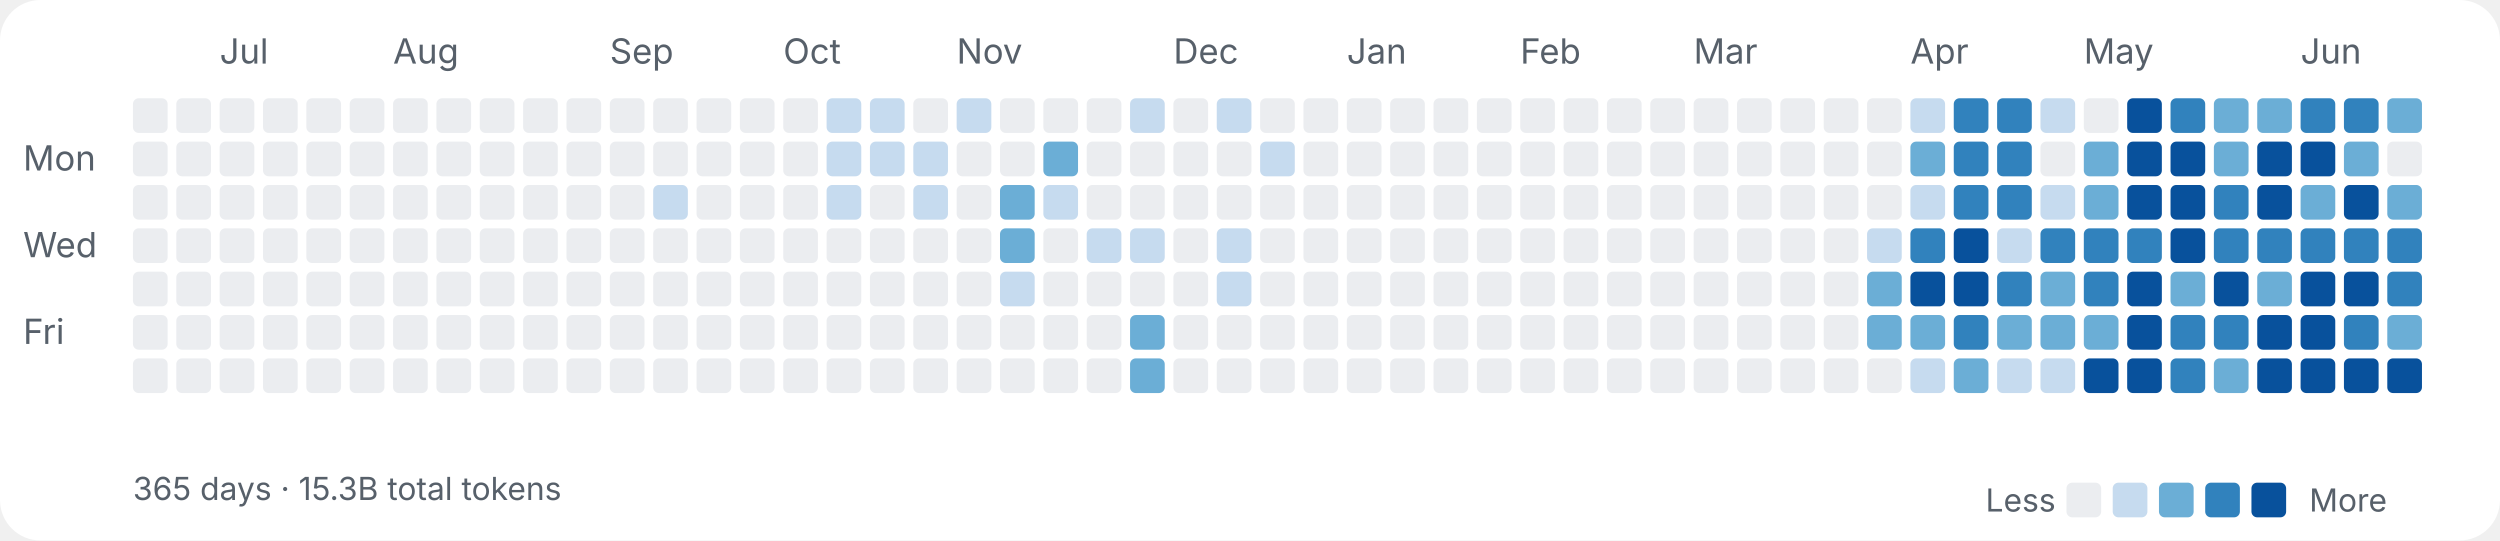
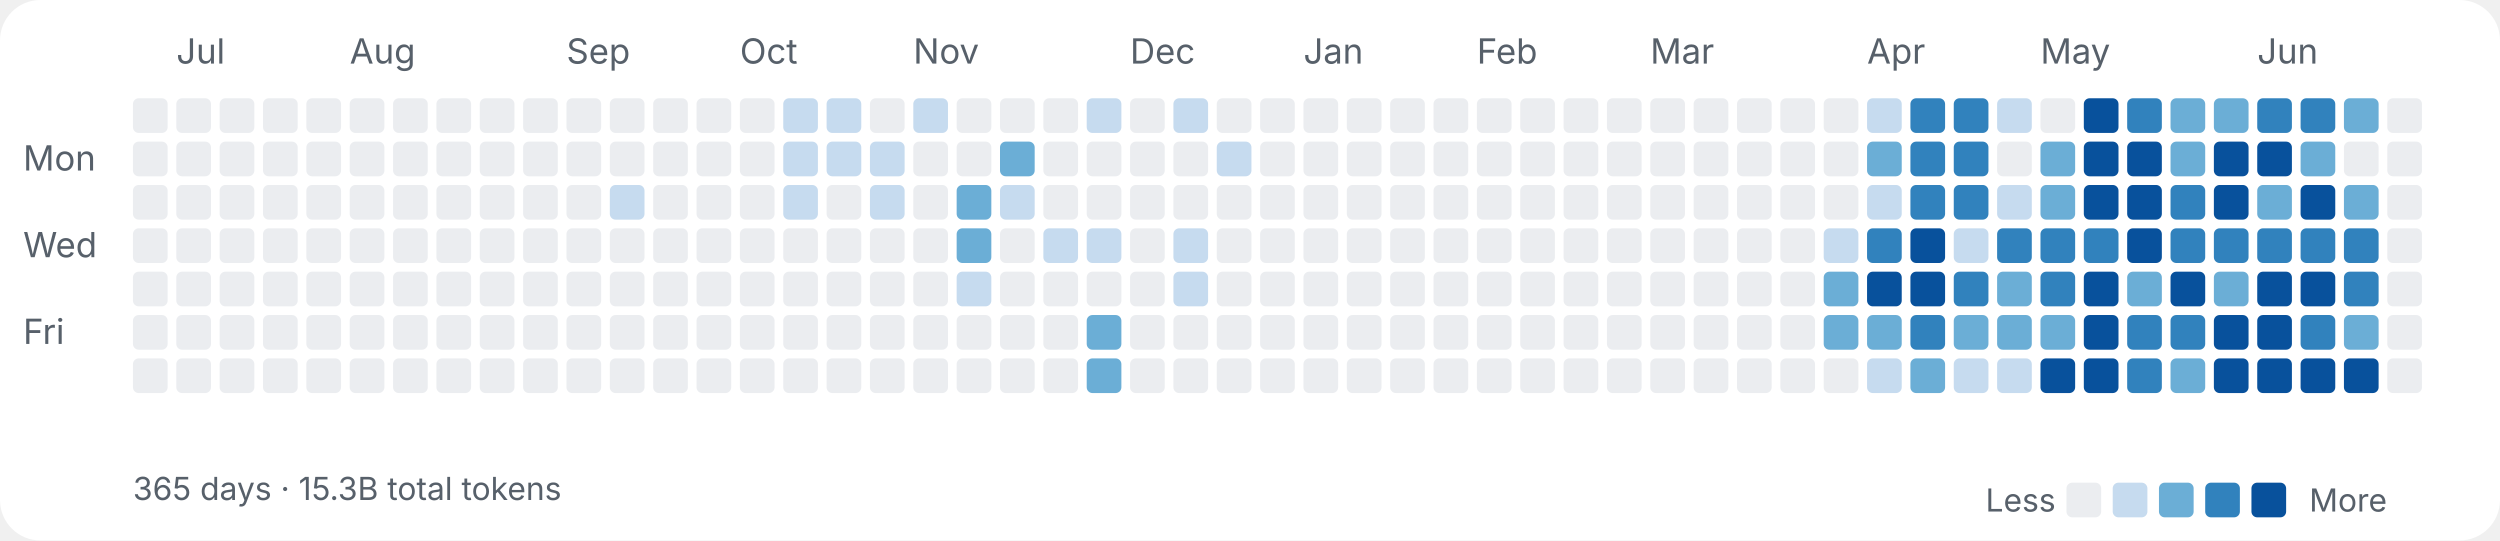
<svg xmlns="http://www.w3.org/2000/svg" width="865" height="187" viewBox="0 0 865 187" fill="none">
  <style>
.label{font:12px ui-sans-serif,system-ui,-apple-system,sans-serif;fill:#57606a}
.sub{font:11px ui-sans-serif,system-ui,-apple-system,sans-serif;fill:#57606a}
</style>
  <rect width="100%" height="100%" rx="14" fill="#ffffff" />
  <text class="label" x="8" y="59">Mon</text>
  <text class="label" x="8" y="89">Wed</text>
  <text class="label" x="8" y="119">Fri</text>
  <rect x="46" y="34" width="12" height="12" rx="2" fill="#ebedf0" />
  <rect x="46" y="49" width="12" height="12" rx="2" fill="#ebedf0" />
  <rect x="46" y="64" width="12" height="12" rx="2" fill="#ebedf0" />
  <rect x="46" y="79" width="12" height="12" rx="2" fill="#ebedf0" />
  <rect x="46" y="94" width="12" height="12" rx="2" fill="#ebedf0" />
  <rect x="46" y="109" width="12" height="12" rx="2" fill="#ebedf0" />
  <rect x="46" y="124" width="12" height="12" rx="2" fill="#ebedf0" />
+   <text class="label" x="61" y="22">Jul</text>
  <rect x="61" y="34" width="12" height="12" rx="2" fill="#ebedf0" />
  <rect x="61" y="49" width="12" height="12" rx="2" fill="#ebedf0" />
  <rect x="61" y="64" width="12" height="12" rx="2" fill="#ebedf0" />
  <rect x="61" y="79" width="12" height="12" rx="2" fill="#ebedf0" />
  <rect x="61" y="94" width="12" height="12" rx="2" fill="#ebedf0" />
  <rect x="61" y="109" width="12" height="12" rx="2" fill="#ebedf0" />
  <rect x="61" y="124" width="12" height="12" rx="2" fill="#ebedf0" />
-   <text class="label" x="76" y="22">Jul</text>
  <rect x="76" y="34" width="12" height="12" rx="2" fill="#ebedf0" />
  <rect x="76" y="49" width="12" height="12" rx="2" fill="#ebedf0" />
  <rect x="76" y="64" width="12" height="12" rx="2" fill="#ebedf0" />
  <rect x="76" y="79" width="12" height="12" rx="2" fill="#ebedf0" />
  <rect x="76" y="94" width="12" height="12" rx="2" fill="#ebedf0" />
  <rect x="76" y="109" width="12" height="12" rx="2" fill="#ebedf0" />
  <rect x="76" y="124" width="12" height="12" rx="2" fill="#ebedf0" />
  <rect x="91" y="34" width="12" height="12" rx="2" fill="#ebedf0" />
  <rect x="91" y="49" width="12" height="12" rx="2" fill="#ebedf0" />
  <rect x="91" y="64" width="12" height="12" rx="2" fill="#ebedf0" />
  <rect x="91" y="79" width="12" height="12" rx="2" fill="#ebedf0" />
  <rect x="91" y="94" width="12" height="12" rx="2" fill="#ebedf0" />
  <rect x="91" y="109" width="12" height="12" rx="2" fill="#ebedf0" />
  <rect x="91" y="124" width="12" height="12" rx="2" fill="#ebedf0" />
  <rect x="106" y="34" width="12" height="12" rx="2" fill="#ebedf0" />
  <rect x="106" y="49" width="12" height="12" rx="2" fill="#ebedf0" />
  <rect x="106" y="64" width="12" height="12" rx="2" fill="#ebedf0" />
  <rect x="106" y="79" width="12" height="12" rx="2" fill="#ebedf0" />
  <rect x="106" y="94" width="12" height="12" rx="2" fill="#ebedf0" />
  <rect x="106" y="109" width="12" height="12" rx="2" fill="#ebedf0" />
  <rect x="106" y="124" width="12" height="12" rx="2" fill="#ebedf0" />
+   <text class="label" x="121" y="22">Aug</text>
  <rect x="121" y="34" width="12" height="12" rx="2" fill="#ebedf0" />
  <rect x="121" y="49" width="12" height="12" rx="2" fill="#ebedf0" />
  <rect x="121" y="64" width="12" height="12" rx="2" fill="#ebedf0" />
  <rect x="121" y="79" width="12" height="12" rx="2" fill="#ebedf0" />
  <rect x="121" y="94" width="12" height="12" rx="2" fill="#ebedf0" />
  <rect x="121" y="109" width="12" height="12" rx="2" fill="#ebedf0" />
  <rect x="121" y="124" width="12" height="12" rx="2" fill="#ebedf0" />
-   <text class="label" x="136" y="22">Aug</text>
  <rect x="136" y="34" width="12" height="12" rx="2" fill="#ebedf0" />
  <rect x="136" y="49" width="12" height="12" rx="2" fill="#ebedf0" />
  <rect x="136" y="64" width="12" height="12" rx="2" fill="#ebedf0" />
  <rect x="136" y="79" width="12" height="12" rx="2" fill="#ebedf0" />
  <rect x="136" y="94" width="12" height="12" rx="2" fill="#ebedf0" />
  <rect x="136" y="109" width="12" height="12" rx="2" fill="#ebedf0" />
  <rect x="136" y="124" width="12" height="12" rx="2" fill="#ebedf0" />
  <rect x="151" y="34" width="12" height="12" rx="2" fill="#ebedf0" />
  <rect x="151" y="49" width="12" height="12" rx="2" fill="#ebedf0" />
  <rect x="151" y="64" width="12" height="12" rx="2" fill="#ebedf0" />
  <rect x="151" y="79" width="12" height="12" rx="2" fill="#ebedf0" />
  <rect x="151" y="94" width="12" height="12" rx="2" fill="#ebedf0" />
  <rect x="151" y="109" width="12" height="12" rx="2" fill="#ebedf0" />
  <rect x="151" y="124" width="12" height="12" rx="2" fill="#ebedf0" />
  <rect x="166" y="34" width="12" height="12" rx="2" fill="#ebedf0" />
  <rect x="166" y="49" width="12" height="12" rx="2" fill="#ebedf0" />
  <rect x="166" y="64" width="12" height="12" rx="2" fill="#ebedf0" />
  <rect x="166" y="79" width="12" height="12" rx="2" fill="#ebedf0" />
  <rect x="166" y="94" width="12" height="12" rx="2" fill="#ebedf0" />
  <rect x="166" y="109" width="12" height="12" rx="2" fill="#ebedf0" />
  <rect x="166" y="124" width="12" height="12" rx="2" fill="#ebedf0" />
  <rect x="181" y="34" width="12" height="12" rx="2" fill="#ebedf0" />
  <rect x="181" y="49" width="12" height="12" rx="2" fill="#ebedf0" />
  <rect x="181" y="64" width="12" height="12" rx="2" fill="#ebedf0" />
  <rect x="181" y="79" width="12" height="12" rx="2" fill="#ebedf0" />
  <rect x="181" y="94" width="12" height="12" rx="2" fill="#ebedf0" />
  <rect x="181" y="109" width="12" height="12" rx="2" fill="#ebedf0" />
  <rect x="181" y="124" width="12" height="12" rx="2" fill="#ebedf0" />
+   <text class="label" x="196" y="22">Sep</text>
  <rect x="196" y="34" width="12" height="12" rx="2" fill="#ebedf0" />
  <rect x="196" y="49" width="12" height="12" rx="2" fill="#ebedf0" />
  <rect x="196" y="64" width="12" height="12" rx="2" fill="#ebedf0" />
  <rect x="196" y="79" width="12" height="12" rx="2" fill="#ebedf0" />
  <rect x="196" y="94" width="12" height="12" rx="2" fill="#ebedf0" />
  <rect x="196" y="109" width="12" height="12" rx="2" fill="#ebedf0" />
  <rect x="196" y="124" width="12" height="12" rx="2" fill="#ebedf0" />
-   <text class="label" x="211" y="22">Sep</text>
  <rect x="211" y="34" width="12" height="12" rx="2" fill="#ebedf0" />
  <rect x="211" y="49" width="12" height="12" rx="2" fill="#ebedf0" />
-   <rect x="211" y="64" width="12" height="12" rx="2" fill="#ebedf0" />
+   <rect x="211" y="64" width="12" height="12" rx="2" fill="#c6dbef" />
  <rect x="211" y="79" width="12" height="12" rx="2" fill="#ebedf0" />
  <rect x="211" y="94" width="12" height="12" rx="2" fill="#ebedf0" />
  <rect x="211" y="109" width="12" height="12" rx="2" fill="#ebedf0" />
  <rect x="211" y="124" width="12" height="12" rx="2" fill="#ebedf0" />
  <rect x="226" y="34" width="12" height="12" rx="2" fill="#ebedf0" />
  <rect x="226" y="49" width="12" height="12" rx="2" fill="#ebedf0" />
-   <rect x="226" y="64" width="12" height="12" rx="2" fill="#c6dbef" />
+   <rect x="226" y="64" width="12" height="12" rx="2" fill="#ebedf0" />
  <rect x="226" y="79" width="12" height="12" rx="2" fill="#ebedf0" />
  <rect x="226" y="94" width="12" height="12" rx="2" fill="#ebedf0" />
  <rect x="226" y="109" width="12" height="12" rx="2" fill="#ebedf0" />
  <rect x="226" y="124" width="12" height="12" rx="2" fill="#ebedf0" />
  <rect x="241" y="34" width="12" height="12" rx="2" fill="#ebedf0" />
  <rect x="241" y="49" width="12" height="12" rx="2" fill="#ebedf0" />
  <rect x="241" y="64" width="12" height="12" rx="2" fill="#ebedf0" />
  <rect x="241" y="79" width="12" height="12" rx="2" fill="#ebedf0" />
  <rect x="241" y="94" width="12" height="12" rx="2" fill="#ebedf0" />
  <rect x="241" y="109" width="12" height="12" rx="2" fill="#ebedf0" />
  <rect x="241" y="124" width="12" height="12" rx="2" fill="#ebedf0" />
+   <text class="label" x="256" y="22">Oct</text>
  <rect x="256" y="34" width="12" height="12" rx="2" fill="#ebedf0" />
  <rect x="256" y="49" width="12" height="12" rx="2" fill="#ebedf0" />
  <rect x="256" y="64" width="12" height="12" rx="2" fill="#ebedf0" />
  <rect x="256" y="79" width="12" height="12" rx="2" fill="#ebedf0" />
  <rect x="256" y="94" width="12" height="12" rx="2" fill="#ebedf0" />
  <rect x="256" y="109" width="12" height="12" rx="2" fill="#ebedf0" />
  <rect x="256" y="124" width="12" height="12" rx="2" fill="#ebedf0" />
-   <text class="label" x="271" y="22">Oct</text>
-   <rect x="271" y="34" width="12" height="12" rx="2" fill="#ebedf0" />
-   <rect x="271" y="49" width="12" height="12" rx="2" fill="#ebedf0" />
-   <rect x="271" y="64" width="12" height="12" rx="2" fill="#ebedf0" />
+   <rect x="271" y="34" width="12" height="12" rx="2" fill="#c6dbef" />
+   <rect x="271" y="49" width="12" height="12" rx="2" fill="#c6dbef" />
+   <rect x="271" y="64" width="12" height="12" rx="2" fill="#c6dbef" />
  <rect x="271" y="79" width="12" height="12" rx="2" fill="#ebedf0" />
  <rect x="271" y="94" width="12" height="12" rx="2" fill="#ebedf0" />
  <rect x="271" y="109" width="12" height="12" rx="2" fill="#ebedf0" />
  <rect x="271" y="124" width="12" height="12" rx="2" fill="#ebedf0" />
  <rect x="286" y="34" width="12" height="12" rx="2" fill="#c6dbef" />
  <rect x="286" y="49" width="12" height="12" rx="2" fill="#c6dbef" />
-   <rect x="286" y="64" width="12" height="12" rx="2" fill="#c6dbef" />
+   <rect x="286" y="64" width="12" height="12" rx="2" fill="#ebedf0" />
  <rect x="286" y="79" width="12" height="12" rx="2" fill="#ebedf0" />
  <rect x="286" y="94" width="12" height="12" rx="2" fill="#ebedf0" />
  <rect x="286" y="109" width="12" height="12" rx="2" fill="#ebedf0" />
  <rect x="286" y="124" width="12" height="12" rx="2" fill="#ebedf0" />
-   <rect x="301" y="34" width="12" height="12" rx="2" fill="#c6dbef" />
+   <rect x="301" y="34" width="12" height="12" rx="2" fill="#ebedf0" />
  <rect x="301" y="49" width="12" height="12" rx="2" fill="#c6dbef" />
-   <rect x="301" y="64" width="12" height="12" rx="2" fill="#ebedf0" />
+   <rect x="301" y="64" width="12" height="12" rx="2" fill="#c6dbef" />
  <rect x="301" y="79" width="12" height="12" rx="2" fill="#ebedf0" />
  <rect x="301" y="94" width="12" height="12" rx="2" fill="#ebedf0" />
  <rect x="301" y="109" width="12" height="12" rx="2" fill="#ebedf0" />
  <rect x="301" y="124" width="12" height="12" rx="2" fill="#ebedf0" />
-   <rect x="316" y="34" width="12" height="12" rx="2" fill="#ebedf0" />
-   <rect x="316" y="49" width="12" height="12" rx="2" fill="#c6dbef" />
-   <rect x="316" y="64" width="12" height="12" rx="2" fill="#c6dbef" />
+   <text class="label" x="316" y="22">Nov</text>
+   <rect x="316" y="34" width="12" height="12" rx="2" fill="#c6dbef" />
+   <rect x="316" y="49" width="12" height="12" rx="2" fill="#ebedf0" />
+   <rect x="316" y="64" width="12" height="12" rx="2" fill="#ebedf0" />
  <rect x="316" y="79" width="12" height="12" rx="2" fill="#ebedf0" />
  <rect x="316" y="94" width="12" height="12" rx="2" fill="#ebedf0" />
  <rect x="316" y="109" width="12" height="12" rx="2" fill="#ebedf0" />
  <rect x="316" y="124" width="12" height="12" rx="2" fill="#ebedf0" />
-   <text class="label" x="331" y="22">Nov</text>
-   <rect x="331" y="34" width="12" height="12" rx="2" fill="#c6dbef" />
+   <rect x="331" y="34" width="12" height="12" rx="2" fill="#ebedf0" />
  <rect x="331" y="49" width="12" height="12" rx="2" fill="#ebedf0" />
-   <rect x="331" y="64" width="12" height="12" rx="2" fill="#ebedf0" />
-   <rect x="331" y="79" width="12" height="12" rx="2" fill="#ebedf0" />
-   <rect x="331" y="94" width="12" height="12" rx="2" fill="#ebedf0" />
+   <rect x="331" y="64" width="12" height="12" rx="2" fill="#6baed6" />
+   <rect x="331" y="79" width="12" height="12" rx="2" fill="#6baed6" />
+   <rect x="331" y="94" width="12" height="12" rx="2" fill="#c6dbef" />
  <rect x="331" y="109" width="12" height="12" rx="2" fill="#ebedf0" />
  <rect x="331" y="124" width="12" height="12" rx="2" fill="#ebedf0" />
  <rect x="346" y="34" width="12" height="12" rx="2" fill="#ebedf0" />
-   <rect x="346" y="49" width="12" height="12" rx="2" fill="#ebedf0" />
-   <rect x="346" y="64" width="12" height="12" rx="2" fill="#6baed6" />
-   <rect x="346" y="79" width="12" height="12" rx="2" fill="#6baed6" />
-   <rect x="346" y="94" width="12" height="12" rx="2" fill="#c6dbef" />
+   <rect x="346" y="49" width="12" height="12" rx="2" fill="#6baed6" />
+   <rect x="346" y="64" width="12" height="12" rx="2" fill="#c6dbef" />
+   <rect x="346" y="79" width="12" height="12" rx="2" fill="#ebedf0" />
+   <rect x="346" y="94" width="12" height="12" rx="2" fill="#ebedf0" />
  <rect x="346" y="109" width="12" height="12" rx="2" fill="#ebedf0" />
  <rect x="346" y="124" width="12" height="12" rx="2" fill="#ebedf0" />
  <rect x="361" y="34" width="12" height="12" rx="2" fill="#ebedf0" />
-   <rect x="361" y="49" width="12" height="12" rx="2" fill="#6baed6" />
-   <rect x="361" y="64" width="12" height="12" rx="2" fill="#c6dbef" />
-   <rect x="361" y="79" width="12" height="12" rx="2" fill="#ebedf0" />
+   <rect x="361" y="49" width="12" height="12" rx="2" fill="#ebedf0" />
+   <rect x="361" y="64" width="12" height="12" rx="2" fill="#ebedf0" />
+   <rect x="361" y="79" width="12" height="12" rx="2" fill="#c6dbef" />
  <rect x="361" y="94" width="12" height="12" rx="2" fill="#ebedf0" />
  <rect x="361" y="109" width="12" height="12" rx="2" fill="#ebedf0" />
  <rect x="361" y="124" width="12" height="12" rx="2" fill="#ebedf0" />
-   <rect x="376" y="34" width="12" height="12" rx="2" fill="#ebedf0" />
+   <rect x="376" y="34" width="12" height="12" rx="2" fill="#c6dbef" />
  <rect x="376" y="49" width="12" height="12" rx="2" fill="#ebedf0" />
  <rect x="376" y="64" width="12" height="12" rx="2" fill="#ebedf0" />
  <rect x="376" y="79" width="12" height="12" rx="2" fill="#c6dbef" />
  <rect x="376" y="94" width="12" height="12" rx="2" fill="#ebedf0" />
-   <rect x="376" y="109" width="12" height="12" rx="2" fill="#ebedf0" />
-   <rect x="376" y="124" width="12" height="12" rx="2" fill="#ebedf0" />
-   <rect x="391" y="34" width="12" height="12" rx="2" fill="#c6dbef" />
+   <rect x="376" y="109" width="12" height="12" rx="2" fill="#6baed6" />
+   <rect x="376" y="124" width="12" height="12" rx="2" fill="#6baed6" />
+   <text class="label" x="391" y="22">Dec</text>
+   <rect x="391" y="34" width="12" height="12" rx="2" fill="#ebedf0" />
  <rect x="391" y="49" width="12" height="12" rx="2" fill="#ebedf0" />
  <rect x="391" y="64" width="12" height="12" rx="2" fill="#ebedf0" />
-   <rect x="391" y="79" width="12" height="12" rx="2" fill="#c6dbef" />
+   <rect x="391" y="79" width="12" height="12" rx="2" fill="#ebedf0" />
  <rect x="391" y="94" width="12" height="12" rx="2" fill="#ebedf0" />
-   <rect x="391" y="109" width="12" height="12" rx="2" fill="#6baed6" />
-   <rect x="391" y="124" width="12" height="12" rx="2" fill="#6baed6" />
-   <text class="label" x="406" y="22">Dec</text>
-   <rect x="406" y="34" width="12" height="12" rx="2" fill="#ebedf0" />
+   <rect x="391" y="109" width="12" height="12" rx="2" fill="#ebedf0" />
+   <rect x="391" y="124" width="12" height="12" rx="2" fill="#ebedf0" />
+   <rect x="406" y="34" width="12" height="12" rx="2" fill="#c6dbef" />
  <rect x="406" y="49" width="12" height="12" rx="2" fill="#ebedf0" />
  <rect x="406" y="64" width="12" height="12" rx="2" fill="#ebedf0" />
-   <rect x="406" y="79" width="12" height="12" rx="2" fill="#ebedf0" />
-   <rect x="406" y="94" width="12" height="12" rx="2" fill="#ebedf0" />
+   <rect x="406" y="79" width="12" height="12" rx="2" fill="#c6dbef" />
+   <rect x="406" y="94" width="12" height="12" rx="2" fill="#c6dbef" />
  <rect x="406" y="109" width="12" height="12" rx="2" fill="#ebedf0" />
  <rect x="406" y="124" width="12" height="12" rx="2" fill="#ebedf0" />
-   <rect x="421" y="34" width="12" height="12" rx="2" fill="#c6dbef" />
-   <rect x="421" y="49" width="12" height="12" rx="2" fill="#ebedf0" />
+   <rect x="421" y="34" width="12" height="12" rx="2" fill="#ebedf0" />
+   <rect x="421" y="49" width="12" height="12" rx="2" fill="#c6dbef" />
  <rect x="421" y="64" width="12" height="12" rx="2" fill="#ebedf0" />
-   <rect x="421" y="79" width="12" height="12" rx="2" fill="#c6dbef" />
-   <rect x="421" y="94" width="12" height="12" rx="2" fill="#c6dbef" />
+   <rect x="421" y="79" width="12" height="12" rx="2" fill="#ebedf0" />
+   <rect x="421" y="94" width="12" height="12" rx="2" fill="#ebedf0" />
  <rect x="421" y="109" width="12" height="12" rx="2" fill="#ebedf0" />
  <rect x="421" y="124" width="12" height="12" rx="2" fill="#ebedf0" />
  <rect x="436" y="34" width="12" height="12" rx="2" fill="#ebedf0" />
-   <rect x="436" y="49" width="12" height="12" rx="2" fill="#c6dbef" />
+   <rect x="436" y="49" width="12" height="12" rx="2" fill="#ebedf0" />
  <rect x="436" y="64" width="12" height="12" rx="2" fill="#ebedf0" />
  <rect x="436" y="79" width="12" height="12" rx="2" fill="#ebedf0" />
  <rect x="436" y="94" width="12" height="12" rx="2" fill="#ebedf0" />
  <rect x="436" y="109" width="12" height="12" rx="2" fill="#ebedf0" />
  <rect x="436" y="124" width="12" height="12" rx="2" fill="#ebedf0" />
+   <text class="label" x="451" y="22">Jan</text>
  <rect x="451" y="34" width="12" height="12" rx="2" fill="#ebedf0" />
  <rect x="451" y="49" width="12" height="12" rx="2" fill="#ebedf0" />
  <rect x="451" y="64" width="12" height="12" rx="2" fill="#ebedf0" />
  <rect x="451" y="79" width="12" height="12" rx="2" fill="#ebedf0" />
  <rect x="451" y="94" width="12" height="12" rx="2" fill="#ebedf0" />
  <rect x="451" y="109" width="12" height="12" rx="2" fill="#ebedf0" />
  <rect x="451" y="124" width="12" height="12" rx="2" fill="#ebedf0" />
-   <text class="label" x="466" y="22">Jan</text>
  <rect x="466" y="34" width="12" height="12" rx="2" fill="#ebedf0" />
  <rect x="466" y="49" width="12" height="12" rx="2" fill="#ebedf0" />
  <rect x="466" y="64" width="12" height="12" rx="2" fill="#ebedf0" />
  <rect x="466" y="79" width="12" height="12" rx="2" fill="#ebedf0" />
  <rect x="466" y="94" width="12" height="12" rx="2" fill="#ebedf0" />
  <rect x="466" y="109" width="12" height="12" rx="2" fill="#ebedf0" />
  <rect x="466" y="124" width="12" height="12" rx="2" fill="#ebedf0" />
  <rect x="481" y="34" width="12" height="12" rx="2" fill="#ebedf0" />
  <rect x="481" y="49" width="12" height="12" rx="2" fill="#ebedf0" />
  <rect x="481" y="64" width="12" height="12" rx="2" fill="#ebedf0" />
  <rect x="481" y="79" width="12" height="12" rx="2" fill="#ebedf0" />
  <rect x="481" y="94" width="12" height="12" rx="2" fill="#ebedf0" />
  <rect x="481" y="109" width="12" height="12" rx="2" fill="#ebedf0" />
  <rect x="481" y="124" width="12" height="12" rx="2" fill="#ebedf0" />
  <rect x="496" y="34" width="12" height="12" rx="2" fill="#ebedf0" />
  <rect x="496" y="49" width="12" height="12" rx="2" fill="#ebedf0" />
  <rect x="496" y="64" width="12" height="12" rx="2" fill="#ebedf0" />
  <rect x="496" y="79" width="12" height="12" rx="2" fill="#ebedf0" />
  <rect x="496" y="94" width="12" height="12" rx="2" fill="#ebedf0" />
  <rect x="496" y="109" width="12" height="12" rx="2" fill="#ebedf0" />
  <rect x="496" y="124" width="12" height="12" rx="2" fill="#ebedf0" />
+   <text class="label" x="511" y="22">Feb</text>
  <rect x="511" y="34" width="12" height="12" rx="2" fill="#ebedf0" />
  <rect x="511" y="49" width="12" height="12" rx="2" fill="#ebedf0" />
  <rect x="511" y="64" width="12" height="12" rx="2" fill="#ebedf0" />
  <rect x="511" y="79" width="12" height="12" rx="2" fill="#ebedf0" />
  <rect x="511" y="94" width="12" height="12" rx="2" fill="#ebedf0" />
  <rect x="511" y="109" width="12" height="12" rx="2" fill="#ebedf0" />
  <rect x="511" y="124" width="12" height="12" rx="2" fill="#ebedf0" />
-   <text class="label" x="526" y="22">Feb</text>
  <rect x="526" y="34" width="12" height="12" rx="2" fill="#ebedf0" />
  <rect x="526" y="49" width="12" height="12" rx="2" fill="#ebedf0" />
  <rect x="526" y="64" width="12" height="12" rx="2" fill="#ebedf0" />
  <rect x="526" y="79" width="12" height="12" rx="2" fill="#ebedf0" />
  <rect x="526" y="94" width="12" height="12" rx="2" fill="#ebedf0" />
  <rect x="526" y="109" width="12" height="12" rx="2" fill="#ebedf0" />
  <rect x="526" y="124" width="12" height="12" rx="2" fill="#ebedf0" />
  <rect x="541" y="34" width="12" height="12" rx="2" fill="#ebedf0" />
  <rect x="541" y="49" width="12" height="12" rx="2" fill="#ebedf0" />
  <rect x="541" y="64" width="12" height="12" rx="2" fill="#ebedf0" />
  <rect x="541" y="79" width="12" height="12" rx="2" fill="#ebedf0" />
  <rect x="541" y="94" width="12" height="12" rx="2" fill="#ebedf0" />
  <rect x="541" y="109" width="12" height="12" rx="2" fill="#ebedf0" />
  <rect x="541" y="124" width="12" height="12" rx="2" fill="#ebedf0" />
  <rect x="556" y="34" width="12" height="12" rx="2" fill="#ebedf0" />
  <rect x="556" y="49" width="12" height="12" rx="2" fill="#ebedf0" />
  <rect x="556" y="64" width="12" height="12" rx="2" fill="#ebedf0" />
  <rect x="556" y="79" width="12" height="12" rx="2" fill="#ebedf0" />
  <rect x="556" y="94" width="12" height="12" rx="2" fill="#ebedf0" />
  <rect x="556" y="109" width="12" height="12" rx="2" fill="#ebedf0" />
  <rect x="556" y="124" width="12" height="12" rx="2" fill="#ebedf0" />
+   <text class="label" x="571" y="22">Mar</text>
  <rect x="571" y="34" width="12" height="12" rx="2" fill="#ebedf0" />
  <rect x="571" y="49" width="12" height="12" rx="2" fill="#ebedf0" />
  <rect x="571" y="64" width="12" height="12" rx="2" fill="#ebedf0" />
  <rect x="571" y="79" width="12" height="12" rx="2" fill="#ebedf0" />
  <rect x="571" y="94" width="12" height="12" rx="2" fill="#ebedf0" />
  <rect x="571" y="109" width="12" height="12" rx="2" fill="#ebedf0" />
  <rect x="571" y="124" width="12" height="12" rx="2" fill="#ebedf0" />
-   <text class="label" x="586" y="22">Mar</text>
  <rect x="586" y="34" width="12" height="12" rx="2" fill="#ebedf0" />
  <rect x="586" y="49" width="12" height="12" rx="2" fill="#ebedf0" />
  <rect x="586" y="64" width="12" height="12" rx="2" fill="#ebedf0" />
  <rect x="586" y="79" width="12" height="12" rx="2" fill="#ebedf0" />
  <rect x="586" y="94" width="12" height="12" rx="2" fill="#ebedf0" />
  <rect x="586" y="109" width="12" height="12" rx="2" fill="#ebedf0" />
  <rect x="586" y="124" width="12" height="12" rx="2" fill="#ebedf0" />
  <rect x="601" y="34" width="12" height="12" rx="2" fill="#ebedf0" />
  <rect x="601" y="49" width="12" height="12" rx="2" fill="#ebedf0" />
  <rect x="601" y="64" width="12" height="12" rx="2" fill="#ebedf0" />
  <rect x="601" y="79" width="12" height="12" rx="2" fill="#ebedf0" />
  <rect x="601" y="94" width="12" height="12" rx="2" fill="#ebedf0" />
  <rect x="601" y="109" width="12" height="12" rx="2" fill="#ebedf0" />
  <rect x="601" y="124" width="12" height="12" rx="2" fill="#ebedf0" />
  <rect x="616" y="34" width="12" height="12" rx="2" fill="#ebedf0" />
  <rect x="616" y="49" width="12" height="12" rx="2" fill="#ebedf0" />
  <rect x="616" y="64" width="12" height="12" rx="2" fill="#ebedf0" />
  <rect x="616" y="79" width="12" height="12" rx="2" fill="#ebedf0" />
  <rect x="616" y="94" width="12" height="12" rx="2" fill="#ebedf0" />
  <rect x="616" y="109" width="12" height="12" rx="2" fill="#ebedf0" />
  <rect x="616" y="124" width="12" height="12" rx="2" fill="#ebedf0" />
  <rect x="631" y="34" width="12" height="12" rx="2" fill="#ebedf0" />
  <rect x="631" y="49" width="12" height="12" rx="2" fill="#ebedf0" />
  <rect x="631" y="64" width="12" height="12" rx="2" fill="#ebedf0" />
-   <rect x="631" y="79" width="12" height="12" rx="2" fill="#ebedf0" />
-   <rect x="631" y="94" width="12" height="12" rx="2" fill="#ebedf0" />
-   <rect x="631" y="109" width="12" height="12" rx="2" fill="#ebedf0" />
+   <rect x="631" y="79" width="12" height="12" rx="2" fill="#c6dbef" />
+   <rect x="631" y="94" width="12" height="12" rx="2" fill="#6baed6" />
+   <rect x="631" y="109" width="12" height="12" rx="2" fill="#6baed6" />
  <rect x="631" y="124" width="12" height="12" rx="2" fill="#ebedf0" />
-   <rect x="646" y="34" width="12" height="12" rx="2" fill="#ebedf0" />
-   <rect x="646" y="49" width="12" height="12" rx="2" fill="#ebedf0" />
-   <rect x="646" y="64" width="12" height="12" rx="2" fill="#ebedf0" />
-   <rect x="646" y="79" width="12" height="12" rx="2" fill="#c6dbef" />
-   <rect x="646" y="94" width="12" height="12" rx="2" fill="#6baed6" />
+   <text class="label" x="646" y="22">Apr</text>
+   <rect x="646" y="34" width="12" height="12" rx="2" fill="#c6dbef" />
+   <rect x="646" y="49" width="12" height="12" rx="2" fill="#6baed6" />
+   <rect x="646" y="64" width="12" height="12" rx="2" fill="#c6dbef" />
+   <rect x="646" y="79" width="12" height="12" rx="2" fill="#3182bd" />
+   <rect x="646" y="94" width="12" height="12" rx="2" fill="#08519c" />
  <rect x="646" y="109" width="12" height="12" rx="2" fill="#6baed6" />
-   <rect x="646" y="124" width="12" height="12" rx="2" fill="#ebedf0" />
-   <text class="label" x="661" y="22">Apr</text>
-   <rect x="661" y="34" width="12" height="12" rx="2" fill="#c6dbef" />
-   <rect x="661" y="49" width="12" height="12" rx="2" fill="#6baed6" />
-   <rect x="661" y="64" width="12" height="12" rx="2" fill="#c6dbef" />
-   <rect x="661" y="79" width="12" height="12" rx="2" fill="#3182bd" />
+   <rect x="646" y="124" width="12" height="12" rx="2" fill="#c6dbef" />
+   <rect x="661" y="34" width="12" height="12" rx="2" fill="#3182bd" />
+   <rect x="661" y="49" width="12" height="12" rx="2" fill="#3182bd" />
+   <rect x="661" y="64" width="12" height="12" rx="2" fill="#3182bd" />
+   <rect x="661" y="79" width="12" height="12" rx="2" fill="#08519c" />
  <rect x="661" y="94" width="12" height="12" rx="2" fill="#08519c" />
-   <rect x="661" y="109" width="12" height="12" rx="2" fill="#6baed6" />
-   <rect x="661" y="124" width="12" height="12" rx="2" fill="#c6dbef" />
+   <rect x="661" y="109" width="12" height="12" rx="2" fill="#3182bd" />
+   <rect x="661" y="124" width="12" height="12" rx="2" fill="#6baed6" />
  <rect x="676" y="34" width="12" height="12" rx="2" fill="#3182bd" />
  <rect x="676" y="49" width="12" height="12" rx="2" fill="#3182bd" />
  <rect x="676" y="64" width="12" height="12" rx="2" fill="#3182bd" />
-   <rect x="676" y="79" width="12" height="12" rx="2" fill="#08519c" />
-   <rect x="676" y="94" width="12" height="12" rx="2" fill="#08519c" />
-   <rect x="676" y="109" width="12" height="12" rx="2" fill="#3182bd" />
-   <rect x="676" y="124" width="12" height="12" rx="2" fill="#6baed6" />
-   <rect x="691" y="34" width="12" height="12" rx="2" fill="#3182bd" />
-   <rect x="691" y="49" width="12" height="12" rx="2" fill="#3182bd" />
-   <rect x="691" y="64" width="12" height="12" rx="2" fill="#3182bd" />
-   <rect x="691" y="79" width="12" height="12" rx="2" fill="#c6dbef" />
-   <rect x="691" y="94" width="12" height="12" rx="2" fill="#3182bd" />
+   <rect x="676" y="79" width="12" height="12" rx="2" fill="#c6dbef" />
+   <rect x="676" y="94" width="12" height="12" rx="2" fill="#3182bd" />
+   <rect x="676" y="109" width="12" height="12" rx="2" fill="#6baed6" />
+   <rect x="676" y="124" width="12" height="12" rx="2" fill="#c6dbef" />
+   <rect x="691" y="34" width="12" height="12" rx="2" fill="#c6dbef" />
+   <rect x="691" y="49" width="12" height="12" rx="2" fill="#ebedf0" />
+   <rect x="691" y="64" width="12" height="12" rx="2" fill="#c6dbef" />
+   <rect x="691" y="79" width="12" height="12" rx="2" fill="#3182bd" />
+   <rect x="691" y="94" width="12" height="12" rx="2" fill="#6baed6" />
  <rect x="691" y="109" width="12" height="12" rx="2" fill="#6baed6" />
  <rect x="691" y="124" width="12" height="12" rx="2" fill="#c6dbef" />
-   <rect x="706" y="34" width="12" height="12" rx="2" fill="#c6dbef" />
-   <rect x="706" y="49" width="12" height="12" rx="2" fill="#ebedf0" />
-   <rect x="706" y="64" width="12" height="12" rx="2" fill="#c6dbef" />
+   <text class="label" x="706" y="22">May</text>
+   <rect x="706" y="34" width="12" height="12" rx="2" fill="#ebedf0" />
+   <rect x="706" y="49" width="12" height="12" rx="2" fill="#6baed6" />
+   <rect x="706" y="64" width="12" height="12" rx="2" fill="#6baed6" />
  <rect x="706" y="79" width="12" height="12" rx="2" fill="#3182bd" />
-   <rect x="706" y="94" width="12" height="12" rx="2" fill="#6baed6" />
+   <rect x="706" y="94" width="12" height="12" rx="2" fill="#3182bd" />
  <rect x="706" y="109" width="12" height="12" rx="2" fill="#6baed6" />
-   <rect x="706" y="124" width="12" height="12" rx="2" fill="#c6dbef" />
-   <text class="label" x="721" y="22">May</text>
-   <rect x="721" y="34" width="12" height="12" rx="2" fill="#ebedf0" />
-   <rect x="721" y="49" width="12" height="12" rx="2" fill="#6baed6" />
-   <rect x="721" y="64" width="12" height="12" rx="2" fill="#6baed6" />
+   <rect x="706" y="124" width="12" height="12" rx="2" fill="#08519c" />
+   <rect x="721" y="34" width="12" height="12" rx="2" fill="#08519c" />
+   <rect x="721" y="49" width="12" height="12" rx="2" fill="#08519c" />
+   <rect x="721" y="64" width="12" height="12" rx="2" fill="#08519c" />
  <rect x="721" y="79" width="12" height="12" rx="2" fill="#3182bd" />
-   <rect x="721" y="94" width="12" height="12" rx="2" fill="#3182bd" />
-   <rect x="721" y="109" width="12" height="12" rx="2" fill="#6baed6" />
+   <rect x="721" y="94" width="12" height="12" rx="2" fill="#08519c" />
+   <rect x="721" y="109" width="12" height="12" rx="2" fill="#08519c" />
  <rect x="721" y="124" width="12" height="12" rx="2" fill="#08519c" />
-   <rect x="736" y="34" width="12" height="12" rx="2" fill="#08519c" />
+   <rect x="736" y="34" width="12" height="12" rx="2" fill="#3182bd" />
  <rect x="736" y="49" width="12" height="12" rx="2" fill="#08519c" />
  <rect x="736" y="64" width="12" height="12" rx="2" fill="#08519c" />
-   <rect x="736" y="79" width="12" height="12" rx="2" fill="#3182bd" />
-   <rect x="736" y="94" width="12" height="12" rx="2" fill="#08519c" />
-   <rect x="736" y="109" width="12" height="12" rx="2" fill="#08519c" />
-   <rect x="736" y="124" width="12" height="12" rx="2" fill="#08519c" />
-   <rect x="751" y="34" width="12" height="12" rx="2" fill="#3182bd" />
-   <rect x="751" y="49" width="12" height="12" rx="2" fill="#08519c" />
-   <rect x="751" y="64" width="12" height="12" rx="2" fill="#08519c" />
-   <rect x="751" y="79" width="12" height="12" rx="2" fill="#08519c" />
-   <rect x="751" y="94" width="12" height="12" rx="2" fill="#6baed6" />
+   <rect x="736" y="79" width="12" height="12" rx="2" fill="#08519c" />
+   <rect x="736" y="94" width="12" height="12" rx="2" fill="#6baed6" />
+   <rect x="736" y="109" width="12" height="12" rx="2" fill="#3182bd" />
+   <rect x="736" y="124" width="12" height="12" rx="2" fill="#3182bd" />
+   <rect x="751" y="34" width="12" height="12" rx="2" fill="#6baed6" />
+   <rect x="751" y="49" width="12" height="12" rx="2" fill="#6baed6" />
+   <rect x="751" y="64" width="12" height="12" rx="2" fill="#3182bd" />
+   <rect x="751" y="79" width="12" height="12" rx="2" fill="#3182bd" />
+   <rect x="751" y="94" width="12" height="12" rx="2" fill="#08519c" />
  <rect x="751" y="109" width="12" height="12" rx="2" fill="#3182bd" />
-   <rect x="751" y="124" width="12" height="12" rx="2" fill="#3182bd" />
+   <rect x="751" y="124" width="12" height="12" rx="2" fill="#6baed6" />
  <rect x="766" y="34" width="12" height="12" rx="2" fill="#6baed6" />
-   <rect x="766" y="49" width="12" height="12" rx="2" fill="#6baed6" />
-   <rect x="766" y="64" width="12" height="12" rx="2" fill="#3182bd" />
+   <rect x="766" y="49" width="12" height="12" rx="2" fill="#08519c" />
+   <rect x="766" y="64" width="12" height="12" rx="2" fill="#08519c" />
  <rect x="766" y="79" width="12" height="12" rx="2" fill="#3182bd" />
-   <rect x="766" y="94" width="12" height="12" rx="2" fill="#08519c" />
-   <rect x="766" y="109" width="12" height="12" rx="2" fill="#3182bd" />
-   <rect x="766" y="124" width="12" height="12" rx="2" fill="#6baed6" />
-   <rect x="781" y="34" width="12" height="12" rx="2" fill="#6baed6" />
+   <rect x="766" y="94" width="12" height="12" rx="2" fill="#6baed6" />
+   <rect x="766" y="109" width="12" height="12" rx="2" fill="#08519c" />
+   <rect x="766" y="124" width="12" height="12" rx="2" fill="#08519c" />
+   <text class="label" x="781" y="22">Jun</text>
+   <rect x="781" y="34" width="12" height="12" rx="2" fill="#3182bd" />
  <rect x="781" y="49" width="12" height="12" rx="2" fill="#08519c" />
-   <rect x="781" y="64" width="12" height="12" rx="2" fill="#08519c" />
+   <rect x="781" y="64" width="12" height="12" rx="2" fill="#6baed6" />
  <rect x="781" y="79" width="12" height="12" rx="2" fill="#3182bd" />
-   <rect x="781" y="94" width="12" height="12" rx="2" fill="#6baed6" />
+   <rect x="781" y="94" width="12" height="12" rx="2" fill="#08519c" />
  <rect x="781" y="109" width="12" height="12" rx="2" fill="#08519c" />
  <rect x="781" y="124" width="12" height="12" rx="2" fill="#08519c" />
-   <text class="label" x="796" y="22">Jun</text>
  <rect x="796" y="34" width="12" height="12" rx="2" fill="#3182bd" />
-   <rect x="796" y="49" width="12" height="12" rx="2" fill="#08519c" />
-   <rect x="796" y="64" width="12" height="12" rx="2" fill="#6baed6" />
+   <rect x="796" y="49" width="12" height="12" rx="2" fill="#6baed6" />
+   <rect x="796" y="64" width="12" height="12" rx="2" fill="#08519c" />
  <rect x="796" y="79" width="12" height="12" rx="2" fill="#3182bd" />
  <rect x="796" y="94" width="12" height="12" rx="2" fill="#08519c" />
-   <rect x="796" y="109" width="12" height="12" rx="2" fill="#08519c" />
+   <rect x="796" y="109" width="12" height="12" rx="2" fill="#3182bd" />
  <rect x="796" y="124" width="12" height="12" rx="2" fill="#08519c" />
-   <rect x="811" y="34" width="12" height="12" rx="2" fill="#3182bd" />
-   <rect x="811" y="49" width="12" height="12" rx="2" fill="#6baed6" />
-   <rect x="811" y="64" width="12" height="12" rx="2" fill="#08519c" />
+   <rect x="811" y="34" width="12" height="12" rx="2" fill="#6baed6" />
+   <rect x="811" y="49" width="12" height="12" rx="2" fill="#ebedf0" />
+   <rect x="811" y="64" width="12" height="12" rx="2" fill="#6baed6" />
  <rect x="811" y="79" width="12" height="12" rx="2" fill="#3182bd" />
-   <rect x="811" y="94" width="12" height="12" rx="2" fill="#08519c" />
-   <rect x="811" y="109" width="12" height="12" rx="2" fill="#3182bd" />
+   <rect x="811" y="94" width="12" height="12" rx="2" fill="#3182bd" />
+   <rect x="811" y="109" width="12" height="12" rx="2" fill="#6baed6" />
  <rect x="811" y="124" width="12" height="12" rx="2" fill="#08519c" />
-   <rect x="826" y="34" width="12" height="12" rx="2" fill="#6baed6" />
+   <rect x="826" y="34" width="12" height="12" rx="2" fill="#ebedf0" />
  <rect x="826" y="49" width="12" height="12" rx="2" fill="#ebedf0" />
-   <rect x="826" y="64" width="12" height="12" rx="2" fill="#6baed6" />
-   <rect x="826" y="79" width="12" height="12" rx="2" fill="#3182bd" />
-   <rect x="826" y="94" width="12" height="12" rx="2" fill="#3182bd" />
-   <rect x="826" y="109" width="12" height="12" rx="2" fill="#6baed6" />
-   <rect x="826" y="124" width="12" height="12" rx="2" fill="#08519c" />
+   <rect x="826" y="64" width="12" height="12" rx="2" fill="#ebedf0" />
+   <rect x="826" y="79" width="12" height="12" rx="2" fill="#ebedf0" />
+   <rect x="826" y="94" width="12" height="12" rx="2" fill="#ebedf0" />
+   <rect x="826" y="109" width="12" height="12" rx="2" fill="#ebedf0" />
+   <rect x="826" y="124" width="12" height="12" rx="2" fill="#ebedf0" />
  <text class="sub" x="687" y="177">Less</text>
  <rect x="715" y="167" width="12" height="12" rx="2" fill="#ebedf0" />
  <rect x="731" y="167" width="12" height="12" rx="2" fill="#c6dbef" />
  <rect x="747" y="167" width="12" height="12" rx="2" fill="#6baed6" />
  <rect x="763" y="167" width="12" height="12" rx="2" fill="#3182bd" />
  <rect x="779" y="167" width="12" height="12" rx="2" fill="#08519c" />
  <text class="sub" x="799" y="177">More</text>
  <text class="sub" x="46" y="173">365 days · 15.3B total tokens</text>
</svg>
